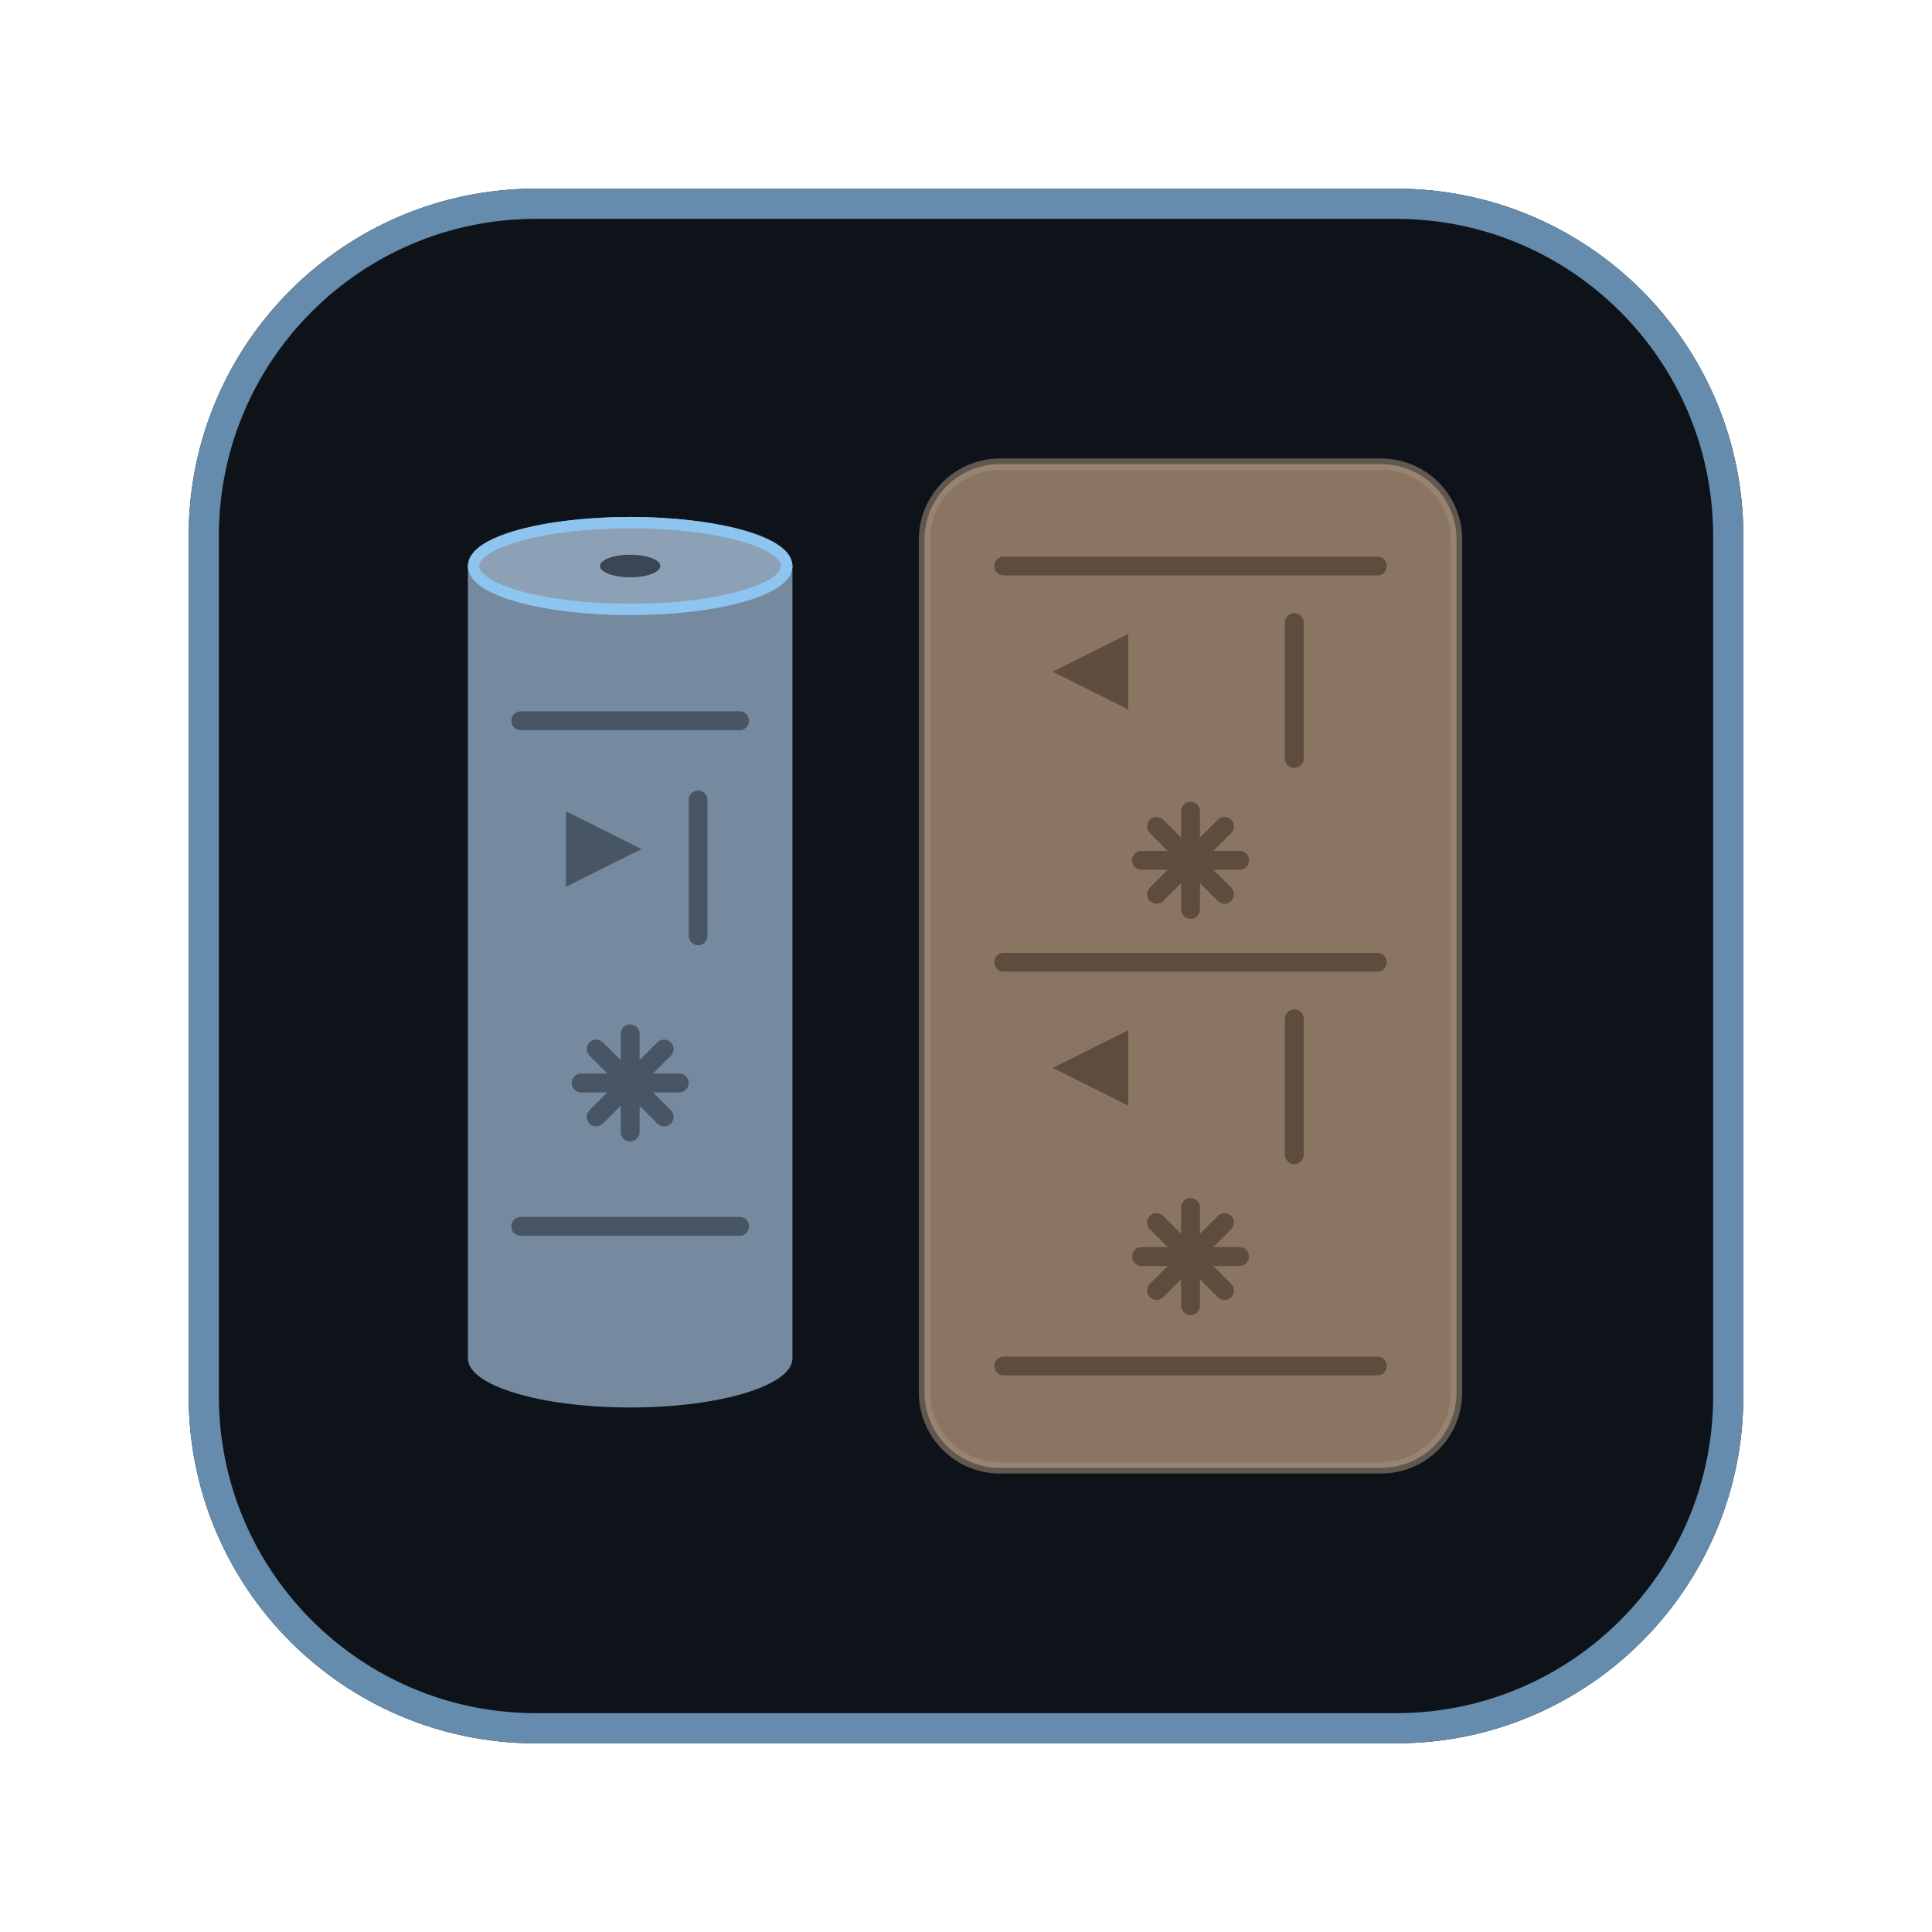
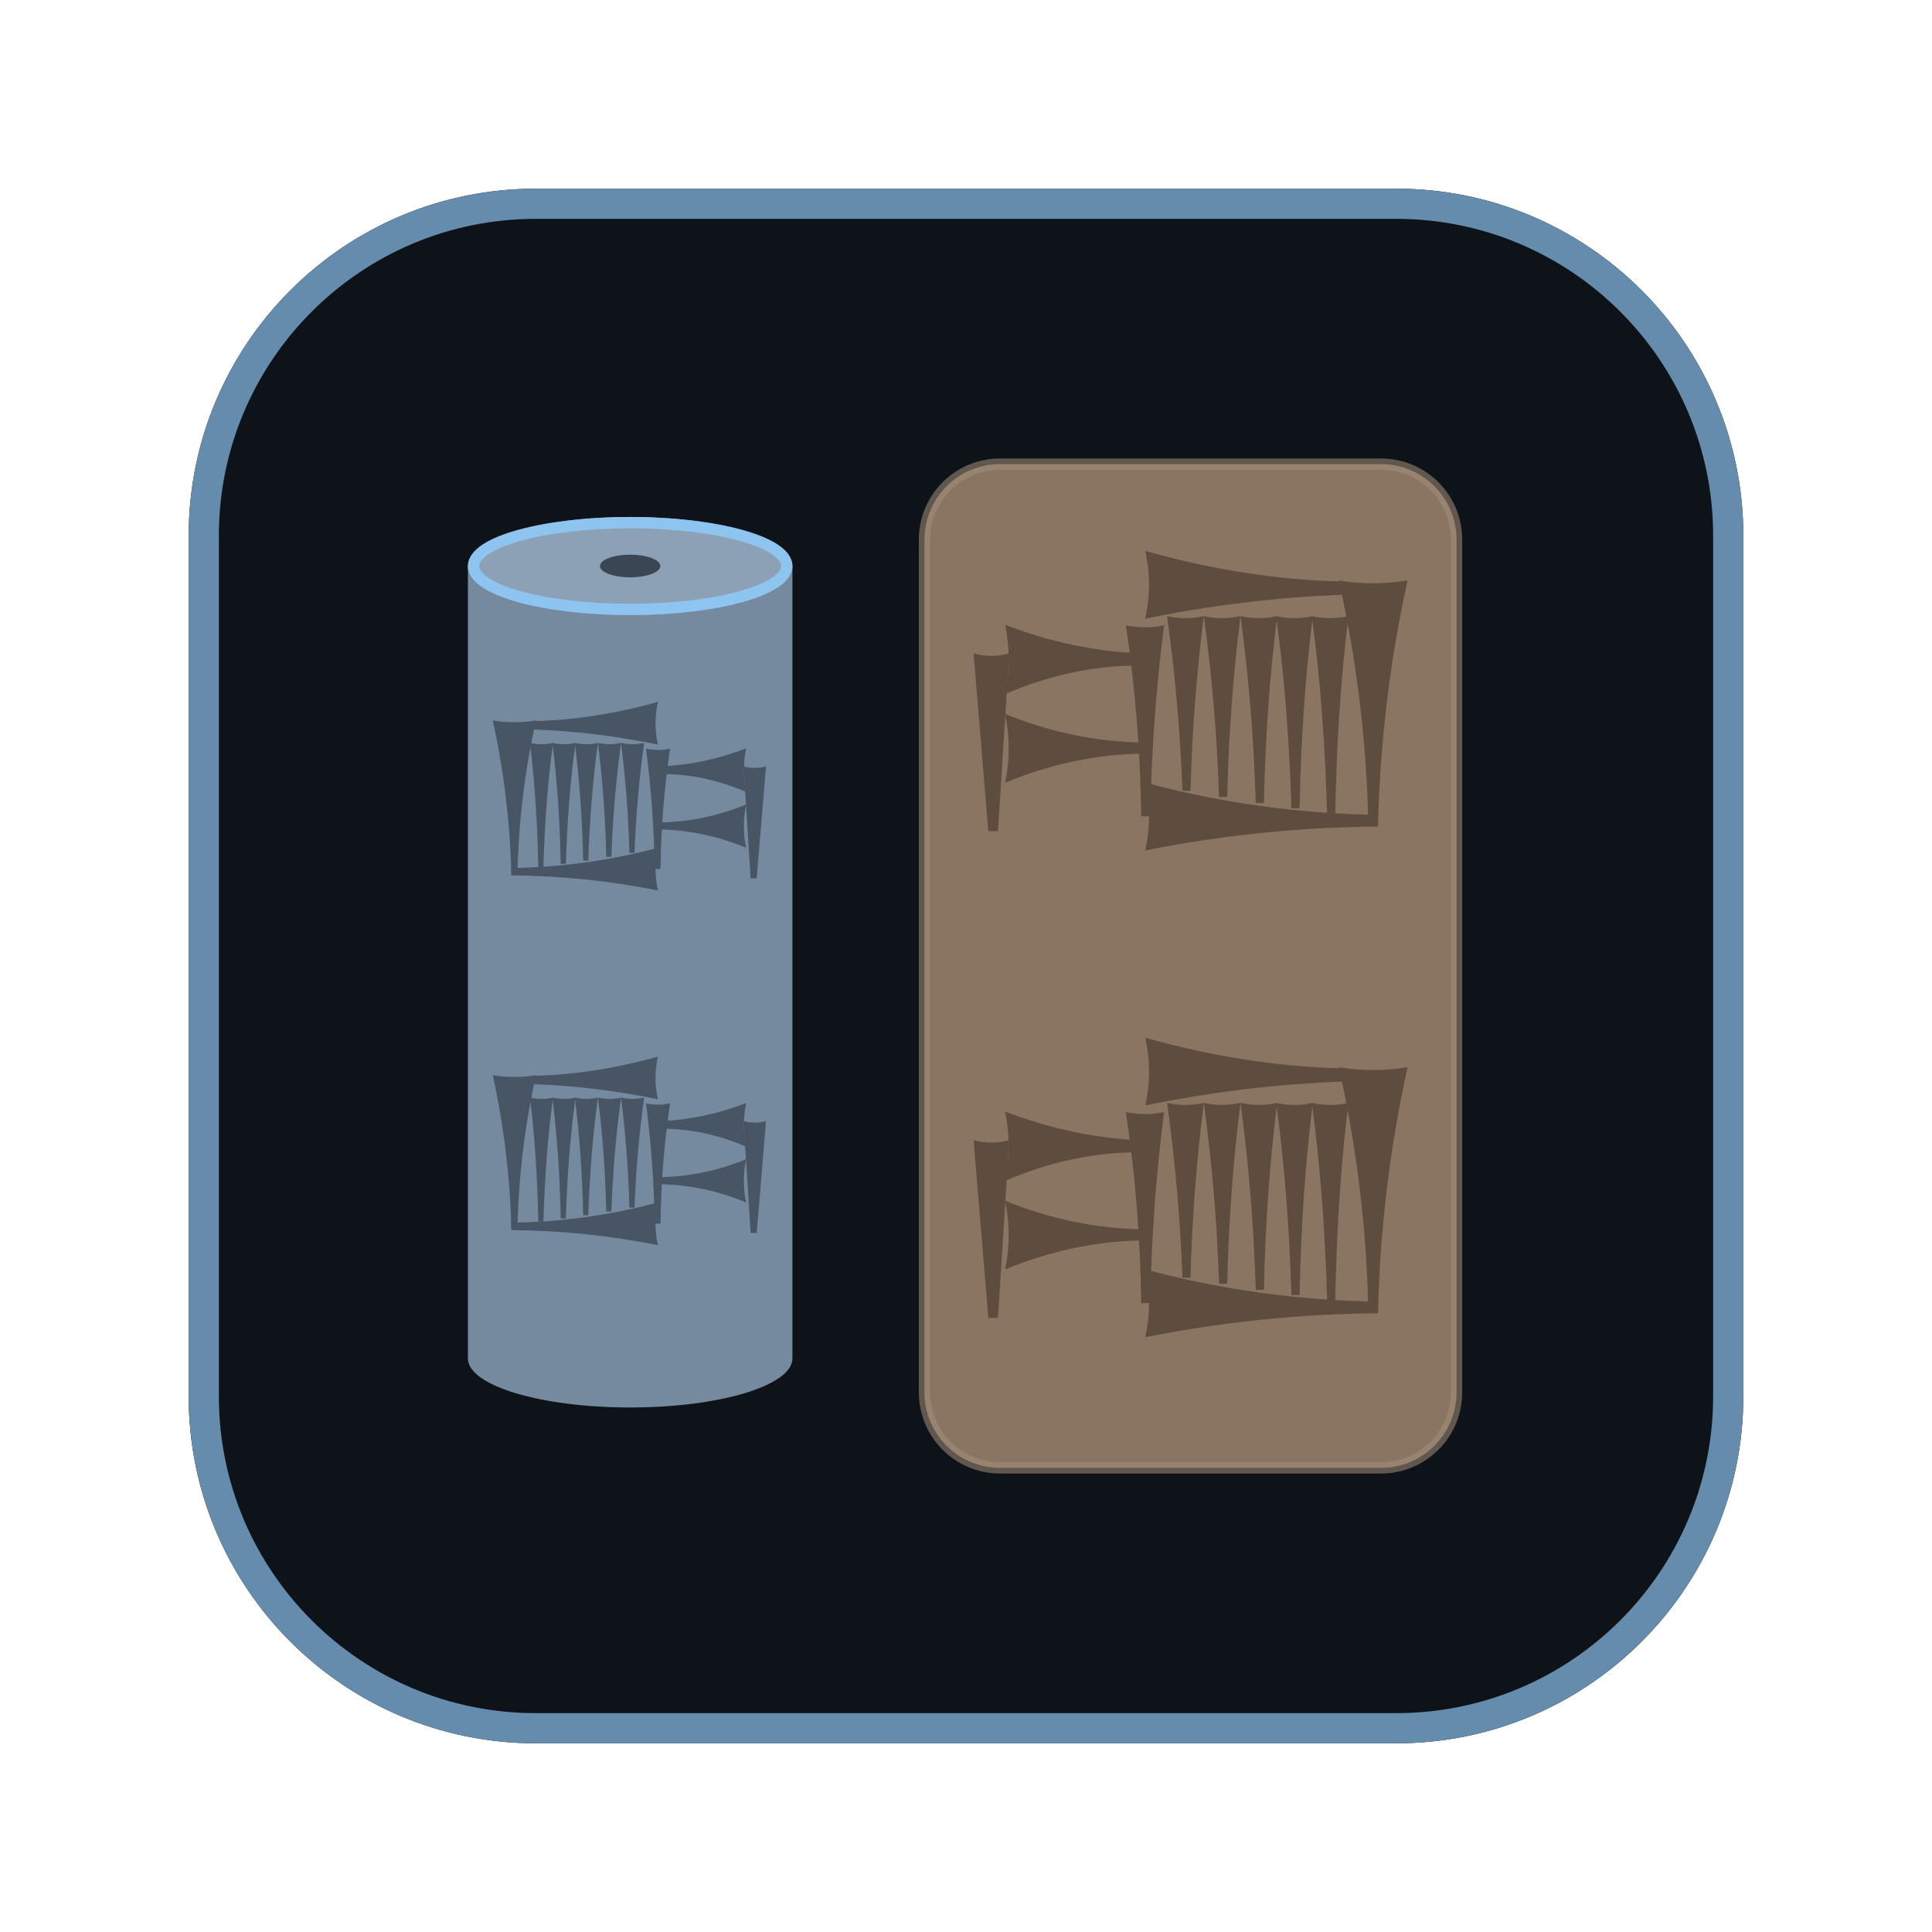
<svg xmlns="http://www.w3.org/2000/svg" viewBox="0 0 1024 1024" width="1024" height="1024">
+   <defs>
+     <g id="kisib">
+       <path d="M68 258 Q103 268 138 258 L116 607 L97 607 Z" />
+       <path d="M130 202 Q144 270 130 338 Q260 282 392 282 L392 258 Q260 252 130 202 Z" />
+       <path d="M130 377 Q144 445 130 512 Q260 458 395 455 L395 433 Q260 430 130 377 Z" />
+       <path d="M367 203 Q405 211 442 203 Q418 390 415 578 L397 578 Q395 390 367 203 Z" />
+       <path d="M405 57 Q420 124 405 190 Q600 150 795 143 L788 117 Q600 112 405 57 Z" />
+       <path d="M785 115 Q852 126 920 115 Q868 350 862 595 L843 595 Q838 350 785 115 Z" />
+       <path d="M405 512 Q420 578 405 645 Q630 600 862 598 L862 575 Q630 572 405 512 Z" />
+       <path d="M448 185 Q484 193 520 185 Q498 360 494 528 L478 528 Q472 360 448 185 Z" />
+       <path d="M520 185 Q556 193 592 185 Q570 360 566 540 L550 540 Q544 360 520 185 Z" />
+       <path d="M592 185 Q628 193 664 185 Q642 360 638 552 L622 552 Q616 360 592 185 Z" />
+       <path d="M662 185 Q698 193 734 185 Q712 360 708 562 L692 562 Q686 360 662 185 Z" />
+       <path d="M732 185 Q768 193 804 185 Q782 360 778 572 L762 572 Q756 360 732 185 Z" />
+     </g>
+   </defs>
  <rect x="100" y="100" width="824" height="824" rx="184" fill="#0e131a" />
  <rect x="108" y="108" width="808" height="808" rx="176" fill="none" stroke="#658cac" stroke-width="16" />
  <path d="M248 300 V720 A86 26 0 0 0 420 720 V300 Z" fill="#758a9e" />
  <ellipse cx="334" cy="300" rx="86" ry="26" fill="#8ca1b5" />
  <ellipse cx="334" cy="300" rx="16" ry="6" fill="#3a4654" />
  <ellipse cx="334" cy="300" rx="83" ry="23" fill="none" stroke="#8ec5f0" stroke-width="6" />
-   <g stroke="#475564" stroke-width="10" stroke-linecap="round" fill="none">
-     <path d="M276 382 H392" />
-     <path d="M300 430 l40 20 l-40 20 z" fill="#475564" stroke="none" />
-     <path d="M370 424 V496" />
-     <path d="M334 548 v52 M308 574 h52 M316 556 l36 36 M352 556 l-36 36" />
-     <path d="M276 650 H392" />
+   <g fill="#475564">
+     <use href="#kisib" transform="translate(406 372) scale(-0.17 0.17) translate(-68 -57)" />
+     <use href="#kisib" transform="translate(406 560) scale(-0.17 0.17) translate(-68 -57)" />
  </g>
  <rect x="490" y="246" width="282" height="532" rx="40" fill="#8a7563" />
  <rect x="490" y="246" width="282" height="532" rx="40" fill="none" stroke="#a48e7a" stroke-width="6" opacity=".55" />
-   <g stroke="#5e4c3e" stroke-width="10" stroke-linecap="round" fill="none">
-     <path d="M532 300 H730" />
-     <path d="M598 336 l-40 20 l40 20 z" fill="#5e4c3e" stroke="none" />
-     <path d="M686 330 V402" />
-     <path d="M631 430 v52 M605 456 h52 M613 438 l36 36 M649 438 l-36 36" />
-     <path d="M532 510 H730" />
-     <path d="M598 546 l-40 20 l40 20 z" fill="#5e4c3e" stroke="none" />
-     <path d="M686 540 V612" />
-     <path d="M631 640 v52 M605 666 h52 M613 648 l36 36 M649 648 l-36 36" />
-     <path d="M532 724 H730" />
+   <g fill="#5e4c3e">
+     <use href="#kisib" transform="translate(516 292) scale(0.27 0.27) translate(-68 -57)" />
+     <use href="#kisib" transform="translate(516 550) scale(0.27 0.27) translate(-68 -57)" />
  </g>
</svg>
